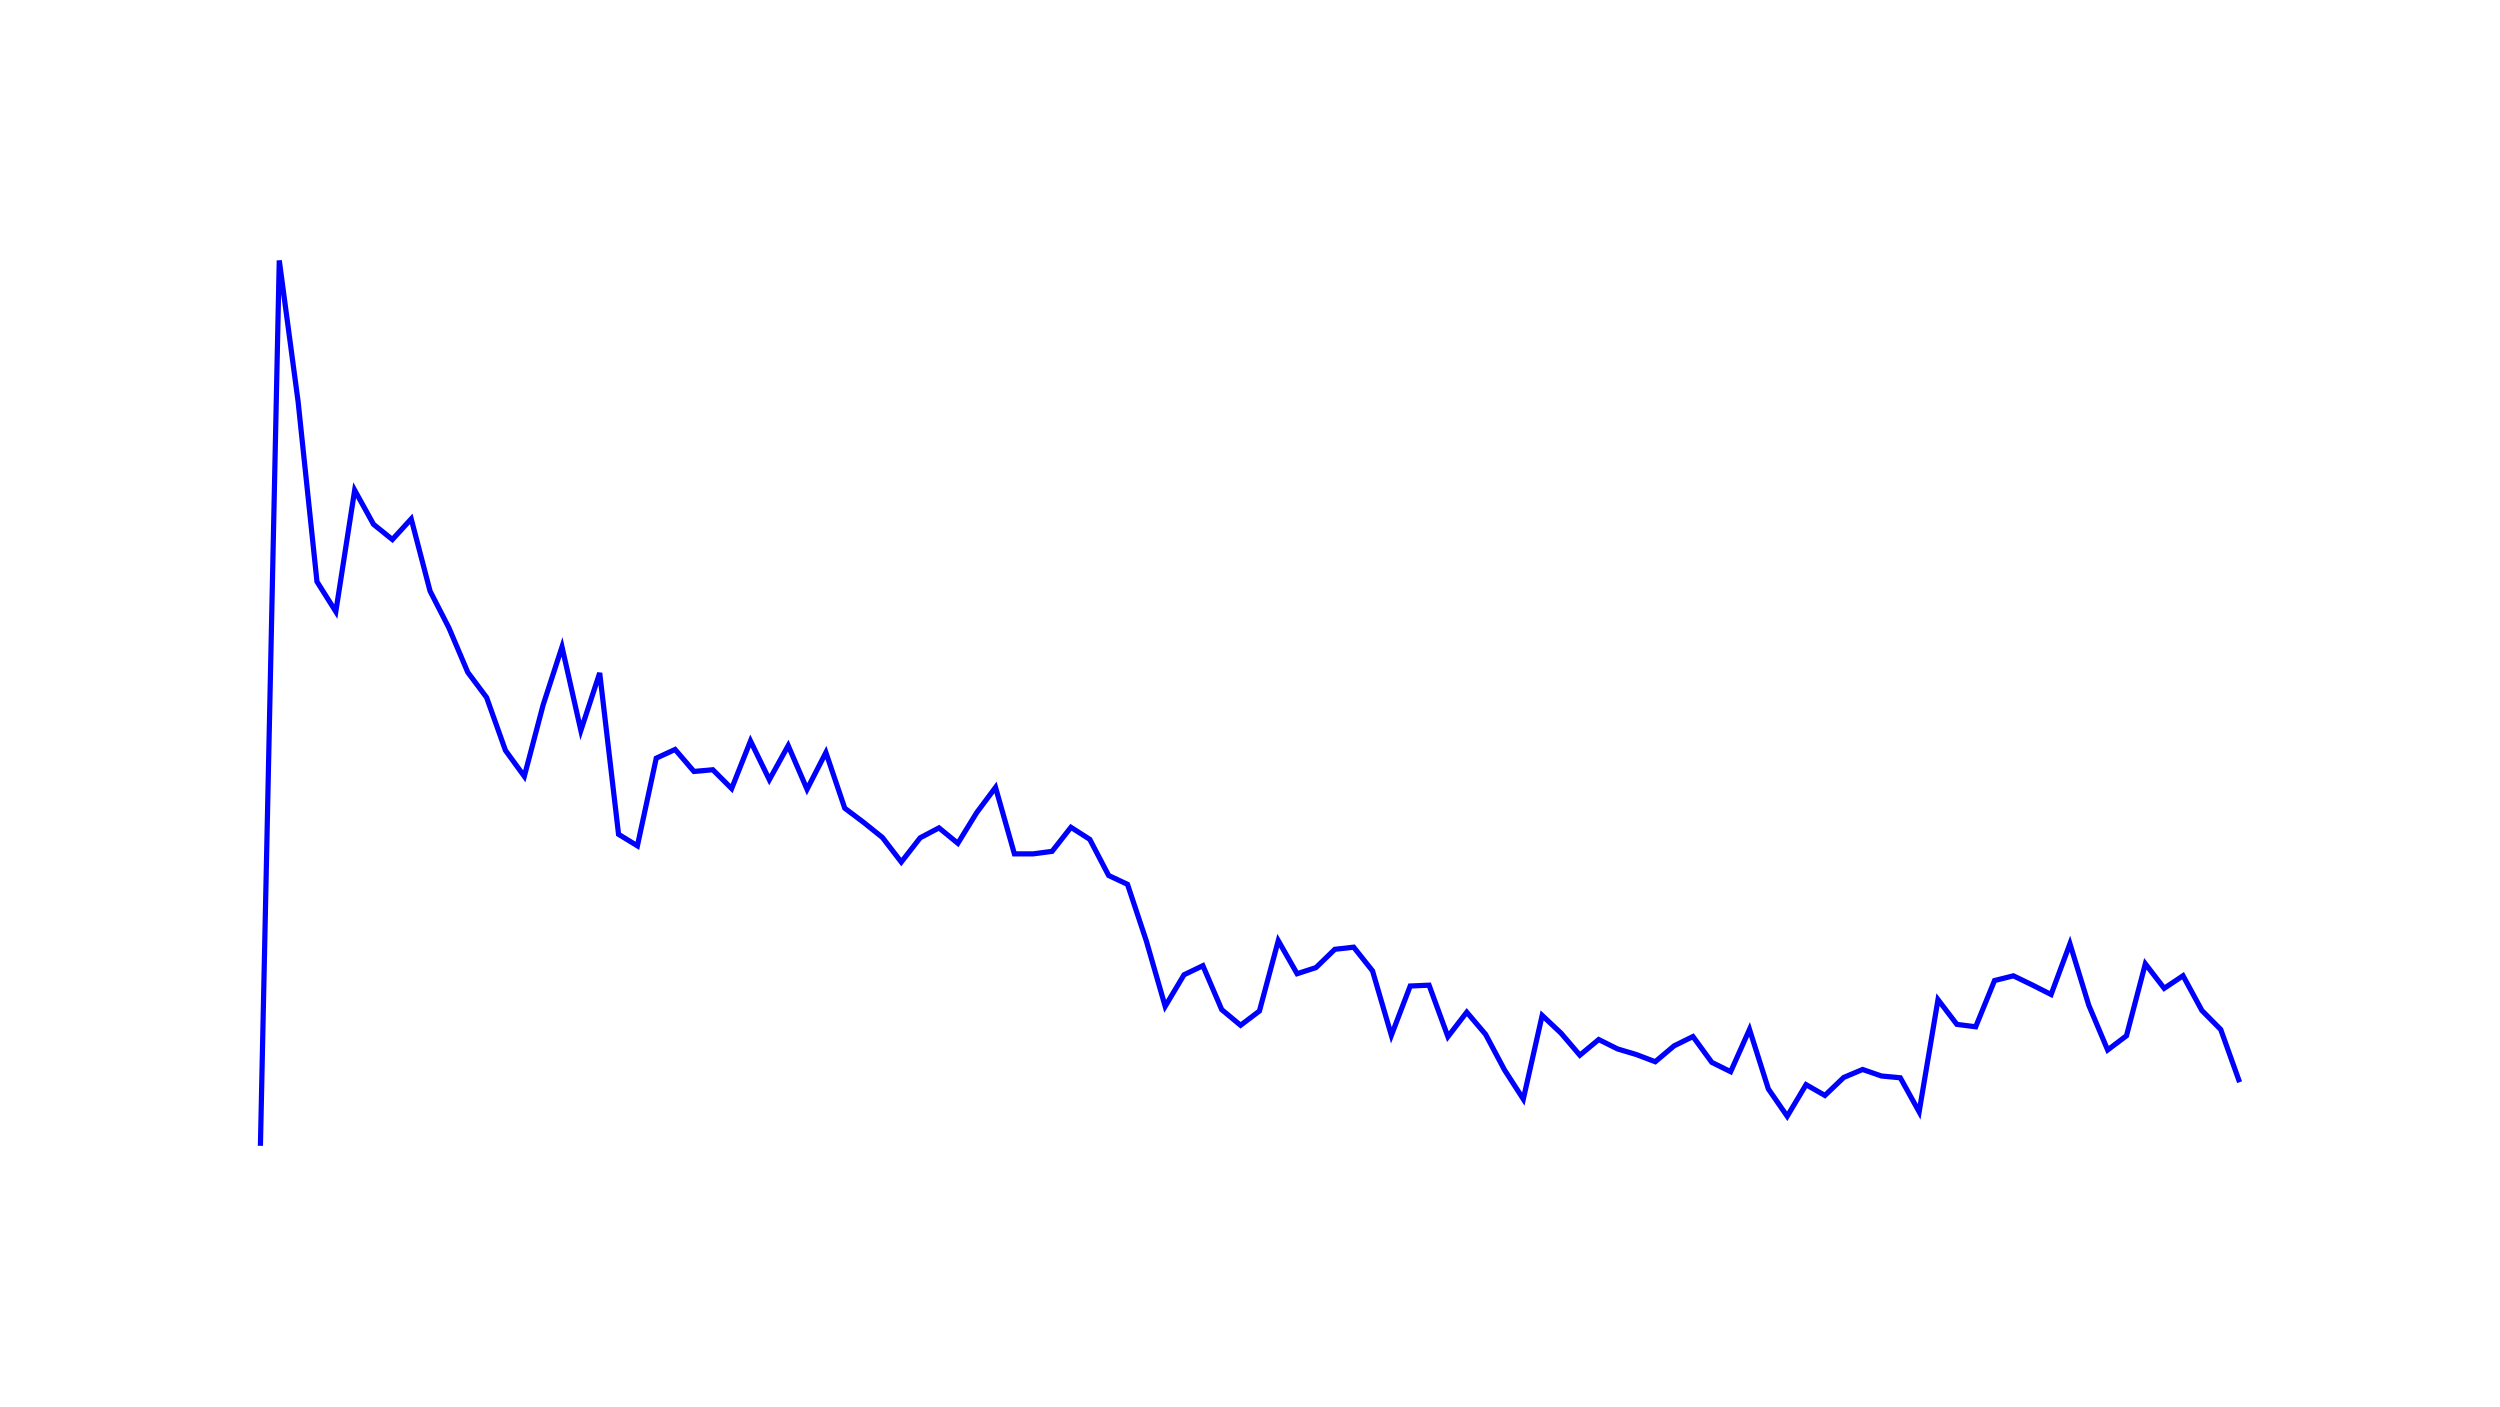
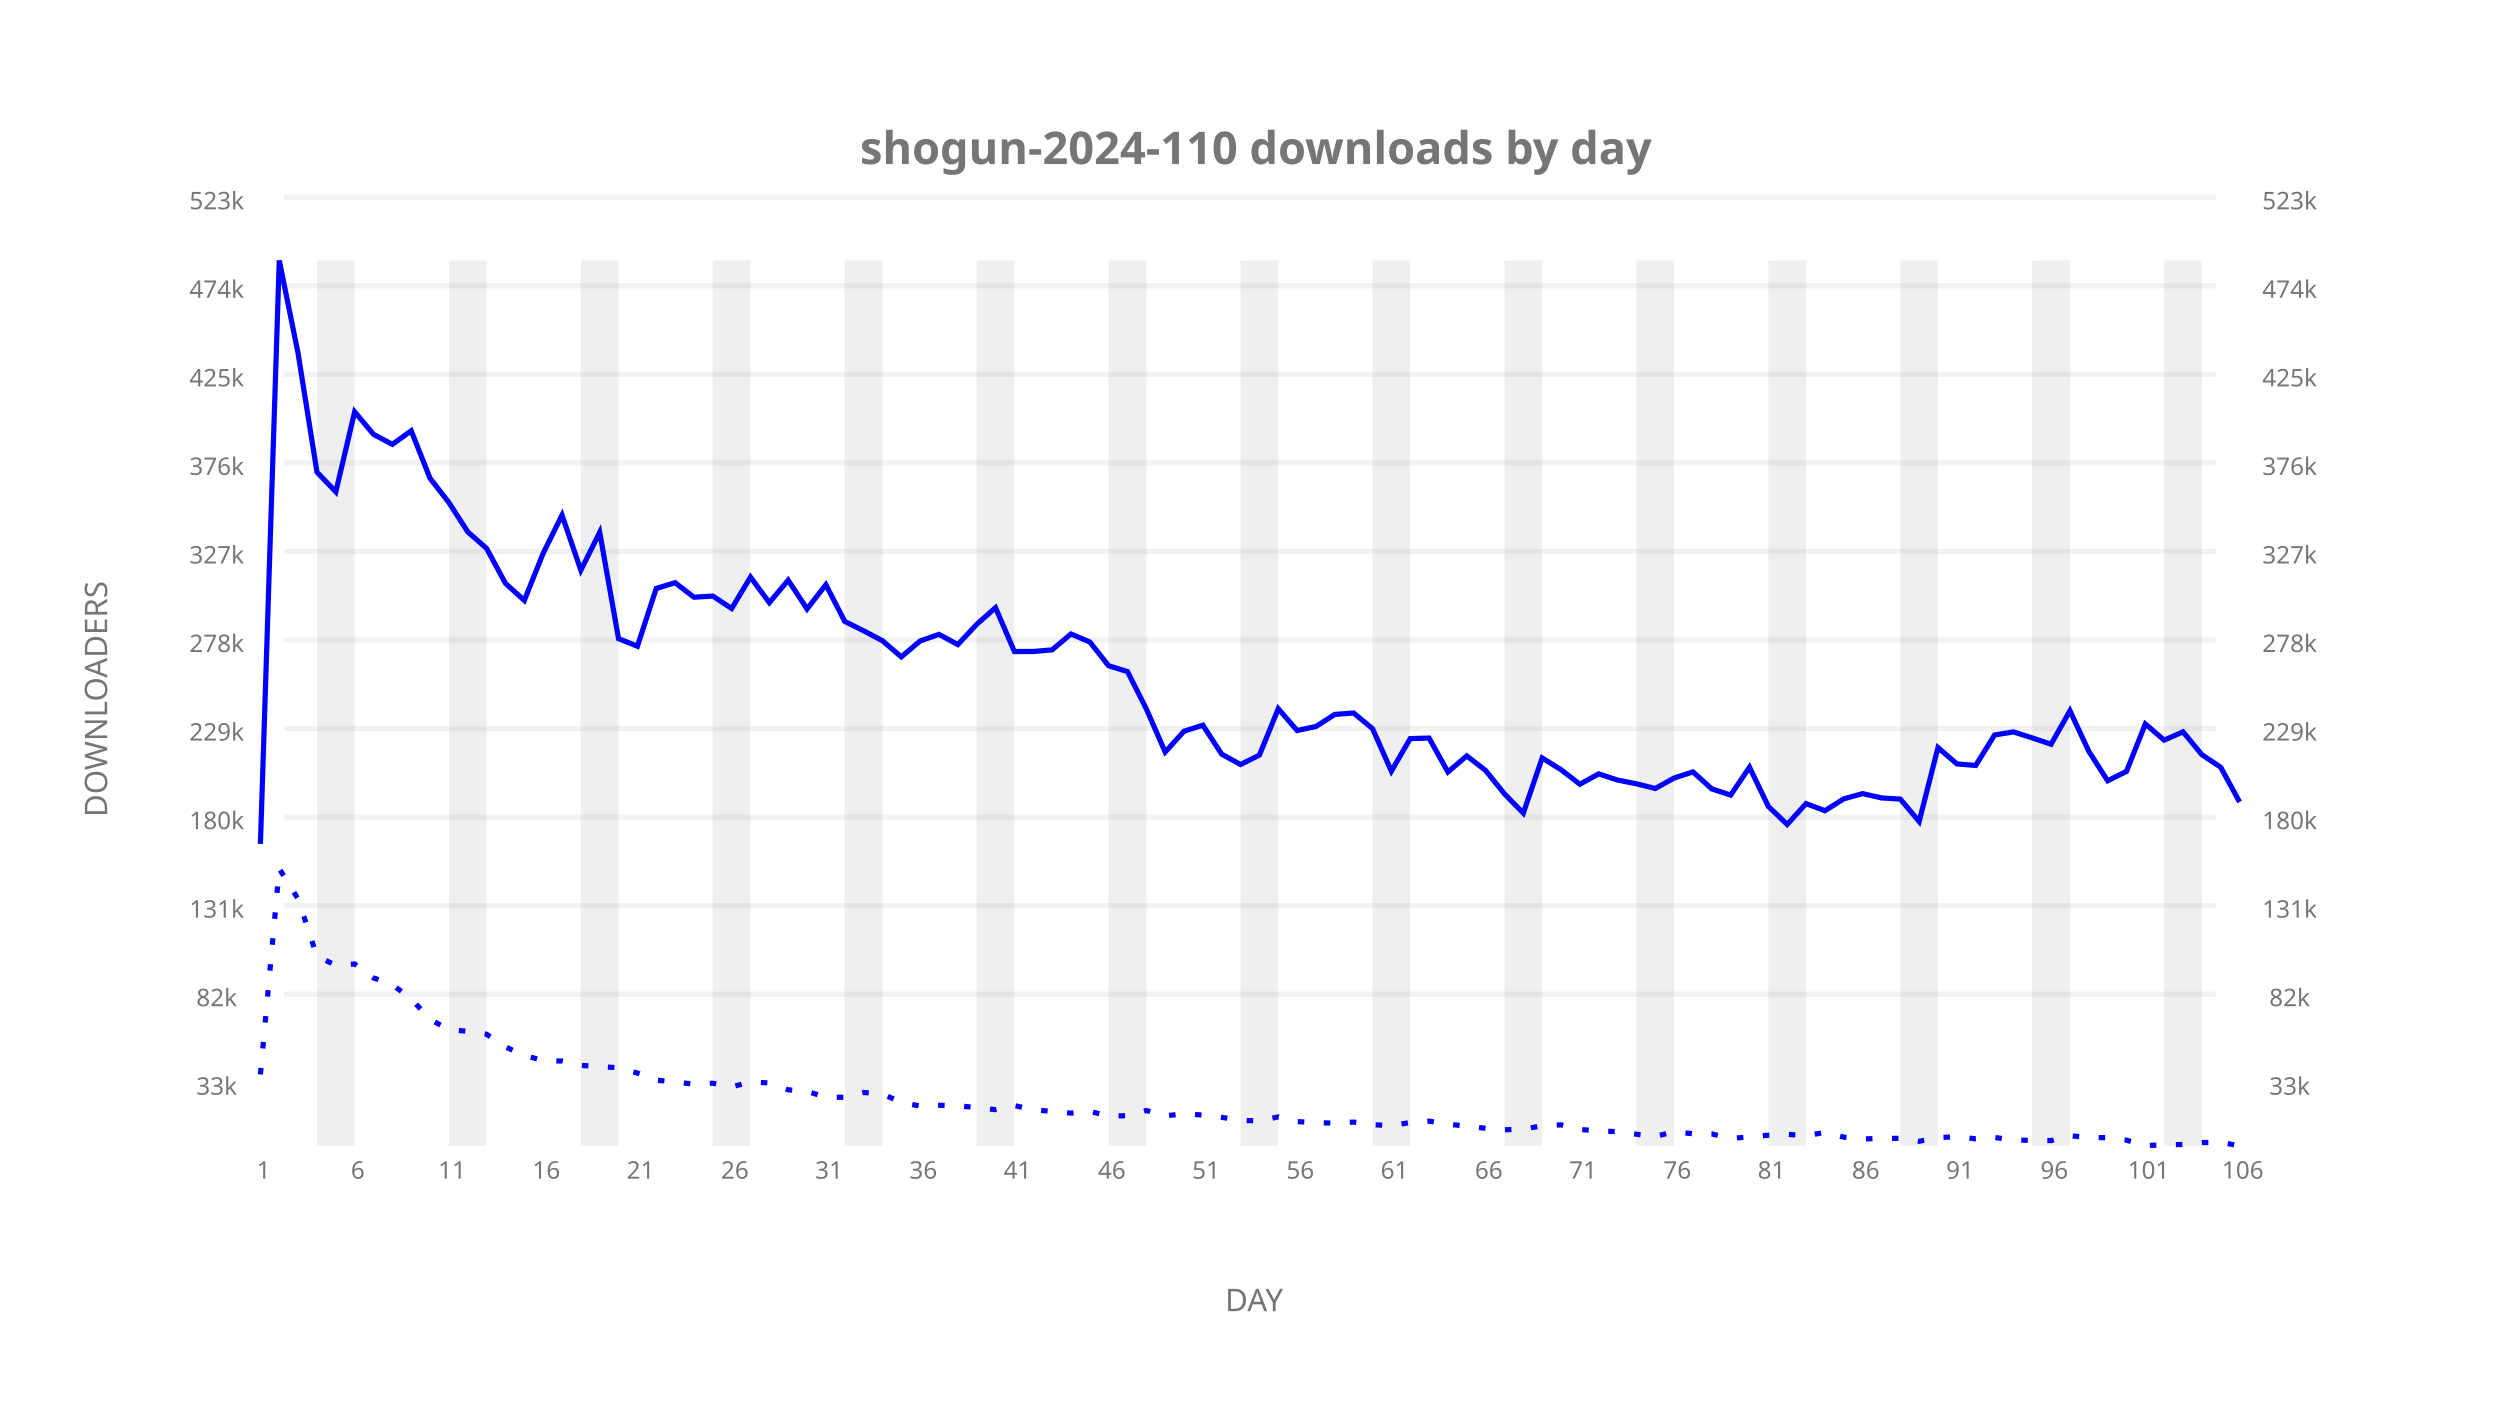
<svg xmlns="http://www.w3.org/2000/svg" xml:space="preserve" id="shogun-2024-110-downloads-by-day-day" x="0px" y="0px" width="1920px" height="1080px" viewBox="0 0 1920 1080" enable-background="new 0 0 1920 1080" role="img">
+   <g id="annotations">
+     <text x="960" y="126" font-family="Atkinson Hyperlegible" font-size="26pt" text-anchor="middle" text-align="center" font-weight="600" font-style="normal" style="fill:rgb(118,118,118); fill-opacity:1; stroke:rgb(118,118,118); stroke-opacity:0; stroke-width:0.5"> shogun-2024-110 downloads by day</text>
+     <g id="axes-lines">
+       <text x="960" y="1007" font-family="Atkinson Hyperlegible" font-size="18pt" text-anchor="middle" text-align="center" font-weight="500" font-style="normal" style="fill:rgb(118,118,118); fill-opacity:1; stroke:rgb(118,118,118); stroke-opacity:0; stroke-width:0.5"> DAY</text>
+       <text x="73" y="540" font-family="Atkinson Hyperlegible" font-size="18pt" text-anchor="middle" text-align="center" dominant-baseline="central" font-weight="500" font-style="normal" style="fill:rgb(118,118,118); fill-opacity:1; stroke:rgb(118,118,118); stroke-opacity:0; stroke-width:0.5" transform="rotate(-90,73,540)"> DOWNLOADERS</text>
+     </g>
+     <g id="tic-y-label-lines">
+       <line x1="218" y1="763.508" x2="1702" y2="763.508" style="fill:rgb(0,0,255); fill-opacity:0; stroke:rgb(242,242,242); stroke-opacity:1; stroke-width:4" />
+       <line x1="218" y1="695.508" x2="1702" y2="695.508" style="fill:rgb(0,0,255); fill-opacity:0; stroke:rgb(242,242,242); stroke-opacity:1; stroke-width:4" />
+       <line x1="218" y1="627.508" x2="1702" y2="627.508" style="fill:rgb(0,0,255); fill-opacity:0; stroke:rgb(242,242,242); stroke-opacity:1; stroke-width:4" />
+       <line x1="218" y1="559.508" x2="1702" y2="559.508" style="fill:rgb(0,0,255); fill-opacity:0; stroke:rgb(242,242,242); stroke-opacity:1; stroke-width:4" />
+       <line x1="218" y1="491.508" x2="1702" y2="491.508" style="fill:rgb(0,0,255); fill-opacity:0; stroke:rgb(242,242,242); stroke-opacity:1; stroke-width:4" />
+       <line x1="218" y1="423.508" x2="1702" y2="423.508" style="fill:rgb(0,0,255); fill-opacity:0; stroke:rgb(242,242,242); stroke-opacity:1; stroke-width:4" />
+       <line x1="218" y1="355.508" x2="1702" y2="355.508" style="fill:rgb(0,0,255); fill-opacity:0; stroke:rgb(242,242,242); stroke-opacity:1; stroke-width:4" />
+       <line x1="218" y1="287.508" x2="1702" y2="287.508" style="fill:rgb(0,0,255); fill-opacity:0; stroke:rgb(242,242,242); stroke-opacity:1; stroke-width:4" />
+       <line x1="218" y1="219.508" x2="1702" y2="219.508" style="fill:rgb(0,0,255); fill-opacity:0; stroke:rgb(242,242,242); stroke-opacity:1; stroke-width:4" />
+       <line x1="218" y1="151.508" x2="1702" y2="151.508" style="fill:rgb(0,0,255); fill-opacity:0; stroke:rgb(242,242,242); stroke-opacity:1; stroke-width:4" />
+     </g>
+     <g id="tic-x-labels">
+       <text x="200" y="898" font-family="Atkinson Hyperlegible" font-size="14pt" text-anchor="middle" text-align="center" dominant-baseline="central" font-weight="400" font-style="normal" style="fill:rgb(118,118,118); fill-opacity:1; stroke:rgb(118,118,118); stroke-opacity:0; stroke-width:0.5"> 1</text>
+       <text x="272.381" y="898" font-family="Atkinson Hyperlegible" font-size="14pt" text-anchor="middle" text-align="center" dominant-baseline="central" font-weight="400" font-style="normal" style="fill:rgb(118,118,118); fill-opacity:1; stroke:rgb(118,118,118); stroke-opacity:0; stroke-width:0.5"> 6</text>
+       <text x="344.762" y="898" font-family="Atkinson Hyperlegible" font-size="14pt" text-anchor="middle" text-align="center" dominant-baseline="central" font-weight="400" font-style="normal" style="fill:rgb(118,118,118); fill-opacity:1; stroke:rgb(118,118,118); stroke-opacity:0; stroke-width:0.5"> 11</text>
+       <text x="417.143" y="898" font-family="Atkinson Hyperlegible" font-size="14pt" text-anchor="middle" text-align="center" dominant-baseline="central" font-weight="400" font-style="normal" style="fill:rgb(118,118,118); fill-opacity:1; stroke:rgb(118,118,118); stroke-opacity:0; stroke-width:0.5"> 16</text>
+       <text x="489.524" y="898" font-family="Atkinson Hyperlegible" font-size="14pt" text-anchor="middle" text-align="center" dominant-baseline="central" font-weight="400" font-style="normal" style="fill:rgb(118,118,118); fill-opacity:1; stroke:rgb(118,118,118); stroke-opacity:0; stroke-width:0.5"> 21</text>
+       <text x="561.905" y="898" font-family="Atkinson Hyperlegible" font-size="14pt" text-anchor="middle" text-align="center" dominant-baseline="central" font-weight="400" font-style="normal" style="fill:rgb(118,118,118); fill-opacity:1; stroke:rgb(118,118,118); stroke-opacity:0; stroke-width:0.5"> 26</text>
+       <text x="634.286" y="898" font-family="Atkinson Hyperlegible" font-size="14pt" text-anchor="middle" text-align="center" dominant-baseline="central" font-weight="400" font-style="normal" style="fill:rgb(118,118,118); fill-opacity:1; stroke:rgb(118,118,118); stroke-opacity:0; stroke-width:0.5"> 31</text>
+       <text x="706.667" y="898" font-family="Atkinson Hyperlegible" font-size="14pt" text-anchor="middle" text-align="center" dominant-baseline="central" font-weight="400" font-style="normal" style="fill:rgb(118,118,118); fill-opacity:1; stroke:rgb(118,118,118); stroke-opacity:0; stroke-width:0.5"> 36</text>
+       <text x="779.048" y="898" font-family="Atkinson Hyperlegible" font-size="14pt" text-anchor="middle" text-align="center" dominant-baseline="central" font-weight="400" font-style="normal" style="fill:rgb(118,118,118); fill-opacity:1; stroke:rgb(118,118,118); stroke-opacity:0; stroke-width:0.5"> 41</text>
+       <text x="851.429" y="898" font-family="Atkinson Hyperlegible" font-size="14pt" text-anchor="middle" text-align="center" dominant-baseline="central" font-weight="400" font-style="normal" style="fill:rgb(118,118,118); fill-opacity:1; stroke:rgb(118,118,118); stroke-opacity:0; stroke-width:0.5"> 46</text>
+       <text x="923.81" y="898" font-family="Atkinson Hyperlegible" font-size="14pt" text-anchor="middle" text-align="center" dominant-baseline="central" font-weight="400" font-style="normal" style="fill:rgb(118,118,118); fill-opacity:1; stroke:rgb(118,118,118); stroke-opacity:0; stroke-width:0.5"> 51</text>
+       <text x="996.19" y="898" font-family="Atkinson Hyperlegible" font-size="14pt" text-anchor="middle" text-align="center" dominant-baseline="central" font-weight="400" font-style="normal" style="fill:rgb(118,118,118); fill-opacity:1; stroke:rgb(118,118,118); stroke-opacity:0; stroke-width:0.5"> 56</text>
+       <text x="1068.571" y="898" font-family="Atkinson Hyperlegible" font-size="14pt" text-anchor="middle" text-align="center" dominant-baseline="central" font-weight="400" font-style="normal" style="fill:rgb(118,118,118); fill-opacity:1; stroke:rgb(118,118,118); stroke-opacity:0; stroke-width:0.5"> 61</text>
+       <text x="1140.952" y="898" font-family="Atkinson Hyperlegible" font-size="14pt" text-anchor="middle" text-align="center" dominant-baseline="central" font-weight="400" font-style="normal" style="fill:rgb(118,118,118); fill-opacity:1; stroke:rgb(118,118,118); stroke-opacity:0; stroke-width:0.5"> 66</text>
+       <text x="1213.333" y="898" font-family="Atkinson Hyperlegible" font-size="14pt" text-anchor="middle" text-align="center" dominant-baseline="central" font-weight="400" font-style="normal" style="fill:rgb(118,118,118); fill-opacity:1; stroke:rgb(118,118,118); stroke-opacity:0; stroke-width:0.5"> 71</text>
+       <text x="1285.714" y="898" font-family="Atkinson Hyperlegible" font-size="14pt" text-anchor="middle" text-align="center" dominant-baseline="central" font-weight="400" font-style="normal" style="fill:rgb(118,118,118); fill-opacity:1; stroke:rgb(118,118,118); stroke-opacity:0; stroke-width:0.5"> 76</text>
+       <text x="1358.095" y="898" font-family="Atkinson Hyperlegible" font-size="14pt" text-anchor="middle" text-align="center" dominant-baseline="central" font-weight="400" font-style="normal" style="fill:rgb(118,118,118); fill-opacity:1; stroke:rgb(118,118,118); stroke-opacity:0; stroke-width:0.5"> 81</text>
+       <text x="1430.476" y="898" font-family="Atkinson Hyperlegible" font-size="14pt" text-anchor="middle" text-align="center" dominant-baseline="central" font-weight="400" font-style="normal" style="fill:rgb(118,118,118); fill-opacity:1; stroke:rgb(118,118,118); stroke-opacity:0; stroke-width:0.5"> 86</text>
+       <text x="1502.857" y="898" font-family="Atkinson Hyperlegible" font-size="14pt" text-anchor="middle" text-align="center" dominant-baseline="central" font-weight="400" font-style="normal" style="fill:rgb(118,118,118); fill-opacity:1; stroke:rgb(118,118,118); stroke-opacity:0; stroke-width:0.5"> 91</text>
+       <text x="1575.238" y="898" font-family="Atkinson Hyperlegible" font-size="14pt" text-anchor="middle" text-align="center" dominant-baseline="central" font-weight="400" font-style="normal" style="fill:rgb(118,118,118); fill-opacity:1; stroke:rgb(118,118,118); stroke-opacity:0; stroke-width:0.5"> 96</text>
+       <text x="1647.619" y="898" font-family="Atkinson Hyperlegible" font-size="14pt" text-anchor="middle" text-align="center" dominant-baseline="central" font-weight="400" font-style="normal" style="fill:rgb(118,118,118); fill-opacity:1; stroke:rgb(118,118,118); stroke-opacity:0; stroke-width:0.5"> 101</text>
+       <text x="1720" y="898" font-family="Atkinson Hyperlegible" font-size="14pt" text-anchor="middle" text-align="center" dominant-baseline="central" font-weight="400" font-style="normal" style="fill:rgb(118,118,118); fill-opacity:1; stroke:rgb(118,118,118); stroke-opacity:0; stroke-width:0.5"> 106</text>
+     </g>
+     <g id="tic-y-labels">
+       <text x="164" y="833.508" font-family="Atkinson Hyperlegible" font-size="14pt" text-anchor="middle" text-align="center" dominant-baseline="central" font-weight="400" font-style="normal" style="fill:rgb(118,118,118); fill-opacity:1; stroke:rgb(118,118,118); stroke-opacity:0; stroke-width:0.5"> 33k</text>
+       <text x="1756" y="833.508" font-family="Atkinson Hyperlegible" font-size="14pt" text-anchor="middle" text-align="center" dominant-baseline="central" font-weight="400" font-style="normal" style="fill:rgb(118,118,118); fill-opacity:1; stroke:rgb(118,118,118); stroke-opacity:0; stroke-width:0.5"> 33k</text>
+       <text x="164" y="765.508" font-family="Atkinson Hyperlegible" font-size="14pt" text-anchor="middle" text-align="center" dominant-baseline="central" font-weight="400" font-style="normal" style="fill:rgb(118,118,118); fill-opacity:1; stroke:rgb(118,118,118); stroke-opacity:0; stroke-width:0.5"> 82k</text>
+       <text x="1756" y="765.508" font-family="Atkinson Hyperlegible" font-size="14pt" text-anchor="middle" text-align="center" dominant-baseline="central" font-weight="400" font-style="normal" style="fill:rgb(118,118,118); fill-opacity:1; stroke:rgb(118,118,118); stroke-opacity:0; stroke-width:0.5"> 82k</text>
+       <text x="164" y="697.508" font-family="Atkinson Hyperlegible" font-size="14pt" text-anchor="middle" text-align="center" dominant-baseline="central" font-weight="400" font-style="normal" style="fill:rgb(118,118,118); fill-opacity:1; stroke:rgb(118,118,118); stroke-opacity:0; stroke-width:0.5"> 131k</text>
+       <text x="1756" y="697.508" font-family="Atkinson Hyperlegible" font-size="14pt" text-anchor="middle" text-align="center" dominant-baseline="central" font-weight="400" font-style="normal" style="fill:rgb(118,118,118); fill-opacity:1; stroke:rgb(118,118,118); stroke-opacity:0; stroke-width:0.5"> 131k</text>
+       <text x="164" y="629.508" font-family="Atkinson Hyperlegible" font-size="14pt" text-anchor="middle" text-align="center" dominant-baseline="central" font-weight="400" font-style="normal" style="fill:rgb(118,118,118); fill-opacity:1; stroke:rgb(118,118,118); stroke-opacity:0; stroke-width:0.5"> 180k</text>
+       <text x="1756" y="629.508" font-family="Atkinson Hyperlegible" font-size="14pt" text-anchor="middle" text-align="center" dominant-baseline="central" font-weight="400" font-style="normal" style="fill:rgb(118,118,118); fill-opacity:1; stroke:rgb(118,118,118); stroke-opacity:0; stroke-width:0.5"> 180k</text>
+       <text x="164" y="561.508" font-family="Atkinson Hyperlegible" font-size="14pt" text-anchor="middle" text-align="center" dominant-baseline="central" font-weight="400" font-style="normal" style="fill:rgb(118,118,118); fill-opacity:1; stroke:rgb(118,118,118); stroke-opacity:0; stroke-width:0.5"> 229k</text>
+       <text x="1756" y="561.508" font-family="Atkinson Hyperlegible" font-size="14pt" text-anchor="middle" text-align="center" dominant-baseline="central" font-weight="400" font-style="normal" style="fill:rgb(118,118,118); fill-opacity:1; stroke:rgb(118,118,118); stroke-opacity:0; stroke-width:0.5"> 229k</text>
+       <text x="164" y="493.508" font-family="Atkinson Hyperlegible" font-size="14pt" text-anchor="middle" text-align="center" dominant-baseline="central" font-weight="400" font-style="normal" style="fill:rgb(118,118,118); fill-opacity:1; stroke:rgb(118,118,118); stroke-opacity:0; stroke-width:0.5"> 278k</text>
+       <text x="1756" y="493.508" font-family="Atkinson Hyperlegible" font-size="14pt" text-anchor="middle" text-align="center" dominant-baseline="central" font-weight="400" font-style="normal" style="fill:rgb(118,118,118); fill-opacity:1; stroke:rgb(118,118,118); stroke-opacity:0; stroke-width:0.5"> 278k</text>
+       <text x="164" y="425.508" font-family="Atkinson Hyperlegible" font-size="14pt" text-anchor="middle" text-align="center" dominant-baseline="central" font-weight="400" font-style="normal" style="fill:rgb(118,118,118); fill-opacity:1; stroke:rgb(118,118,118); stroke-opacity:0; stroke-width:0.5"> 327k</text>
+       <text x="1756" y="425.508" font-family="Atkinson Hyperlegible" font-size="14pt" text-anchor="middle" text-align="center" dominant-baseline="central" font-weight="400" font-style="normal" style="fill:rgb(118,118,118); fill-opacity:1; stroke:rgb(118,118,118); stroke-opacity:0; stroke-width:0.5"> 327k</text>
+       <text x="164" y="357.508" font-family="Atkinson Hyperlegible" font-size="14pt" text-anchor="middle" text-align="center" dominant-baseline="central" font-weight="400" font-style="normal" style="fill:rgb(118,118,118); fill-opacity:1; stroke:rgb(118,118,118); stroke-opacity:0; stroke-width:0.5"> 376k</text>
+       <text x="1756" y="357.508" font-family="Atkinson Hyperlegible" font-size="14pt" text-anchor="middle" text-align="center" dominant-baseline="central" font-weight="400" font-style="normal" style="fill:rgb(118,118,118); fill-opacity:1; stroke:rgb(118,118,118); stroke-opacity:0; stroke-width:0.5"> 376k</text>
+       <text x="164" y="289.508" font-family="Atkinson Hyperlegible" font-size="14pt" text-anchor="middle" text-align="center" dominant-baseline="central" font-weight="400" font-style="normal" style="fill:rgb(118,118,118); fill-opacity:1; stroke:rgb(118,118,118); stroke-opacity:0; stroke-width:0.5"> 425k</text>
+       <text x="1756" y="289.508" font-family="Atkinson Hyperlegible" font-size="14pt" text-anchor="middle" text-align="center" dominant-baseline="central" font-weight="400" font-style="normal" style="fill:rgb(118,118,118); fill-opacity:1; stroke:rgb(118,118,118); stroke-opacity:0; stroke-width:0.5"> 425k</text>
+       <text x="164" y="221.508" font-family="Atkinson Hyperlegible" font-size="14pt" text-anchor="middle" text-align="center" dominant-baseline="central" font-weight="400" font-style="normal" style="fill:rgb(118,118,118); fill-opacity:1; stroke:rgb(118,118,118); stroke-opacity:0; stroke-width:0.5"> 474k</text>
+       <text x="1756" y="221.508" font-family="Atkinson Hyperlegible" font-size="14pt" text-anchor="middle" text-align="center" dominant-baseline="central" font-weight="400" font-style="normal" style="fill:rgb(118,118,118); fill-opacity:1; stroke:rgb(118,118,118); stroke-opacity:0; stroke-width:0.5"> 474k</text>
+       <text x="164" y="153.508" font-family="Atkinson Hyperlegible" font-size="14pt" text-anchor="middle" text-align="center" dominant-baseline="central" font-weight="400" font-style="normal" style="fill:rgb(118,118,118); fill-opacity:1; stroke:rgb(118,118,118); stroke-opacity:0; stroke-width:0.5"> 523k</text>
+       <text x="1756" y="153.508" font-family="Atkinson Hyperlegible" font-size="14pt" text-anchor="middle" text-align="center" dominant-baseline="central" font-weight="400" font-style="normal" style="fill:rgb(118,118,118); fill-opacity:1; stroke:rgb(118,118,118); stroke-opacity:0; stroke-width:0.5"> 523k</text>
+     </g>
+   </g>
+   <g id="weekend-bands-shogun-2024-110 downloads by day">
+     <rect x="243.429" y="200" width="28.952" height="680" style="fill:rgb(148,148,148); fill-opacity:0.15; stroke:rgb(148,148,148); stroke-opacity:0; stroke-width:0" />
+     <rect x="344.762" y="200" width="28.952" height="680" style="fill:rgb(148,148,148); fill-opacity:0.15; stroke:rgb(148,148,148); stroke-opacity:0; stroke-width:0" />
+     <rect x="446.095" y="200" width="28.952" height="680" style="fill:rgb(148,148,148); fill-opacity:0.15; stroke:rgb(148,148,148); stroke-opacity:0; stroke-width:0" />
+     <rect x="547.429" y="200" width="28.952" height="680" style="fill:rgb(148,148,148); fill-opacity:0.15; stroke:rgb(148,148,148); stroke-opacity:0; stroke-width:0" />
+     <rect x="648.762" y="200" width="28.952" height="680" style="fill:rgb(148,148,148); fill-opacity:0.15; stroke:rgb(148,148,148); stroke-opacity:0; stroke-width:0" />
+     <rect x="750.095" y="200" width="28.952" height="680" style="fill:rgb(148,148,148); fill-opacity:0.15; stroke:rgb(148,148,148); stroke-opacity:0; stroke-width:0" />
+     <rect x="851.429" y="200" width="28.952" height="680" style="fill:rgb(148,148,148); fill-opacity:0.15; stroke:rgb(148,148,148); stroke-opacity:0; stroke-width:0" />
+     <rect x="952.762" y="200" width="28.952" height="680" style="fill:rgb(148,148,148); fill-opacity:0.15; stroke:rgb(148,148,148); stroke-opacity:0; stroke-width:0" />
+     <rect x="1054.095" y="200" width="28.952" height="680" style="fill:rgb(148,148,148); fill-opacity:0.15; stroke:rgb(148,148,148); stroke-opacity:0; stroke-width:0" />
+     <rect x="1155.429" y="200" width="28.952" height="680" style="fill:rgb(148,148,148); fill-opacity:0.15; stroke:rgb(148,148,148); stroke-opacity:0; stroke-width:0" />
+     <rect x="1256.762" y="200" width="28.952" height="680" style="fill:rgb(148,148,148); fill-opacity:0.15; stroke:rgb(148,148,148); stroke-opacity:0; stroke-width:0" />
+     <rect x="1358.095" y="200" width="28.952" height="680" style="fill:rgb(148,148,148); fill-opacity:0.15; stroke:rgb(148,148,148); stroke-opacity:0; stroke-width:0" />
+     <rect x="1459.429" y="200" width="28.952" height="680" style="fill:rgb(148,148,148); fill-opacity:0.15; stroke:rgb(148,148,148); stroke-opacity:0; stroke-width:0" />
+     <rect x="1560.762" y="200" width="28.952" height="680" style="fill:rgb(148,148,148); fill-opacity:0.15; stroke:rgb(148,148,148); stroke-opacity:0; stroke-width:0" />
+     <rect x="1662.095" y="200" width="28.952" height="680" style="fill:rgb(148,148,148); fill-opacity:0.15; stroke:rgb(148,148,148); stroke-opacity:0; stroke-width:0" />
+   </g>
  <g id="polyline-shogun-2024-110 downloads by day">
-     <polyline points="200,880 214.476,200 228.952,308.523 243.429,446.697 257.905,469.713 272.381,376.454 286.857,402.683 301.333,414.366 315.81,398.516 330.286,453.935 344.762,482.188 359.238,516.31 373.714,535.684 388.19,576.327 402.667,596.215 417.143,541.329 431.619,496.822 446.095,561.006 460.571,516.815 475.048,640.771 489.524,649.591 504,582.266 518.476,575.598 532.952,592.478 547.429,591.153 561.905,605.623 576.381,569.07 590.857,598.819 605.333,572.635 619.81,606.177 634.286,577.914 648.762,620.691 663.238,631.58 677.714,643.199 692.19,662.053 706.667,643.448 721.143,635.808 735.619,647.665 750.095,624.121 764.571,604.709 779.048,655.761 793.524,655.748 808,653.844 822.476,635.374 836.952,644.632 851.429,672.373 865.905,679.158 880.381,722.652 894.857,772.88 909.333,748.628 923.81,741.657 938.286,775.4 952.762,787.426 967.238,776.461 981.714,722.439 996.19,747.815 1010.67,743.115 1025.14,729.068 1039.62,727.427 1054.1,745.634 1068.57,795.151 1083.05,757.258 1097.52,756.614 1112,796.166 1126.48,777.367 1140.95,794.418 1155.43,821.657 1169.9,844.119 1184.38,779.823 1198.86,793.446 1213.33,810.402 1227.81,798.357 1242.29,805.586 1256.76,809.909 1271.24,815.409 1285.71,803.2 1300.19,796.073 1314.67,815.896 1329.14,823.058 1343.62,790.611 1358.1,836.308 1372.57,857.277 1387.05,833.014 1401.52,841.303 1416,827.465 1430.48,821.358 1444.95,826.365 1459.43,827.739 1473.9,853.896 1488.38,767.709 1502.86,786.718 1517.33,788.57 1531.81,753.06 1546.29,749.437 1560.76,756.434 1575.24,763.78 1589.71,724.805 1604.19,772.057 1618.67,806.381 1633.14,795.46 1647.62,740.197 1662.1,759.042 1676.57,749.371 1691.05,776.053 1705.52,790.645 1720,831.109 " style="fill:rgb(0,0,255); fill-opacity:0; stroke:rgb(0,0,255); stroke-opacity:1; stroke-width:4" />
+     <polyline points="200,648.138 214.476,200 228.952,271.519 243.429,362.58 257.905,377.748 272.381,316.288 286.857,333.573 301.333,341.273 315.81,330.827 330.286,367.35 344.762,385.969 359.238,408.456 373.714,421.224 388.19,448.009 402.667,461.116 417.143,424.945 431.619,395.613 446.095,437.913 460.571,408.79 475.048,490.479 489.524,496.292 504,451.923 518.476,447.529 532.952,458.653 547.429,457.78 561.905,467.316 576.381,443.227 590.857,462.832 605.333,445.576 619.81,467.681 634.286,449.055 648.762,477.246 663.238,484.422 677.714,492.08 692.19,504.505 706.667,492.244 721.143,487.208 735.619,495.023 750.095,479.506 764.571,466.713 779.048,500.358 793.524,500.35 808,499.095 822.476,486.922 836.952,493.024 851.429,511.306 865.905,515.778 880.381,544.441 894.857,577.543 909.333,561.56 923.81,556.966 938.286,579.203 952.762,587.129 967.238,579.903 981.714,544.301 996.19,561.024 1010.67,557.927 1025.14,548.67 1039.62,547.588 1054.1,559.587 1068.57,592.22 1083.05,567.247 1097.52,566.823 1112,592.889 1126.48,580.5 1140.95,591.736 1155.43,609.688 1169.9,624.491 1184.38,582.119 1198.86,591.096 1213.33,602.271 1227.81,594.333 1242.29,599.097 1256.76,601.946 1271.24,605.571 1285.71,597.524 1300.19,592.828 1314.67,605.891 1329.14,610.611 1343.62,589.228 1358.1,619.344 1372.57,633.162 1387.05,617.172 1401.52,622.635 1416,613.516 1430.48,609.491 1444.95,612.791 1459.43,613.696 1473.9,630.934 1488.38,574.135 1502.86,586.662 1517.33,587.883 1531.81,564.481 1546.29,562.093 1560.76,566.705 1575.24,571.546 1589.71,545.86 1604.19,577 1618.67,599.62 1633.14,592.424 1647.62,556.004 1662.1,568.423 1676.57,562.05 1691.05,579.634 1705.52,589.25 1720,615.917 " style="fill:rgb(0,0,255); fill-opacity:0; stroke:rgb(0,0,255); stroke-opacity:1; stroke-width:4" />
+   </g>
+   <g id="polyline-shogun-2024-110 downloads by day uploaders">
+     <polyline points="200,825.151 214.476,667.144 228.952,690.417 243.429,734.499 257.905,741.276 272.381,740.359 286.857,751.048 301.333,756.172 315.81,767.163 330.286,782.812 344.762,790.836 359.238,792.02 373.714,794.326 388.19,804.051 402.667,810.552 417.143,814.489 431.619,814.879 446.095,818.242 460.571,819.058 475.048,820.103 489.524,824.093 504,829.542 518.476,831.019 532.952,832.619 547.429,831.913 561.905,834.744 576.381,830.922 590.857,831.706 605.333,836.98 619.81,838.148 634.286,842.696 648.762,842.714 663.238,839.027 677.714,840.133 692.19,846.77 706.667,849.389 721.143,848.851 735.619,849.217 750.095,850.63 764.571,852.211 779.048,849.09 793.524,852.256 808,853.549 822.476,854.877 836.952,853.581 851.429,856.994 865.905,856.88 880.381,852.854 894.857,857.066 909.333,855.243 923.81,856.39 938.286,858.103 952.762,860.482 967.238,860.824 981.714,857.763 996.19,861.374 1010.67,862.204 1025.14,862.584 1039.62,861.773 1054.1,863.711 1068.57,864.576 1083.05,862.066 1097.52,861.029 1112,863.381 1126.48,864.855 1140.95,866.524 1155.43,867.717 1169.9,867.07 1184.38,864.683 1198.86,863.868 1213.33,867.447 1227.81,868.512 1242.29,869.122 1256.76,871.103 1271.24,872.725 1285.71,869.226 1300.19,870.711 1314.67,870.844 1329.14,874.346 1343.62,873.103 1358.1,871.844 1372.57,871.155 1387.05,872.26 1401.52,869.694 1416,873.317 1430.48,874.697 1444.95,874.321 1459.43,874.239 1473.9,876.485 1488.38,873.713 1502.86,872.943 1517.33,874.622 1531.81,873.59 1546.29,875.442 1560.76,875.878 1575.24,875.964 1589.71,872.234 1604.19,873.668 1618.67,873.715 1633.14,875.663 1647.62,879.757 1662.1,879.309 1676.57,878.957 1691.05,877.504 1705.52,877.283 1720,880 " stroke-dasharray="5 15" style="fill:rgb(0,0,255); fill-opacity:0; stroke:rgb(0,0,255); stroke-opacity:1; stroke-width:4" />
  </g>
</svg>
